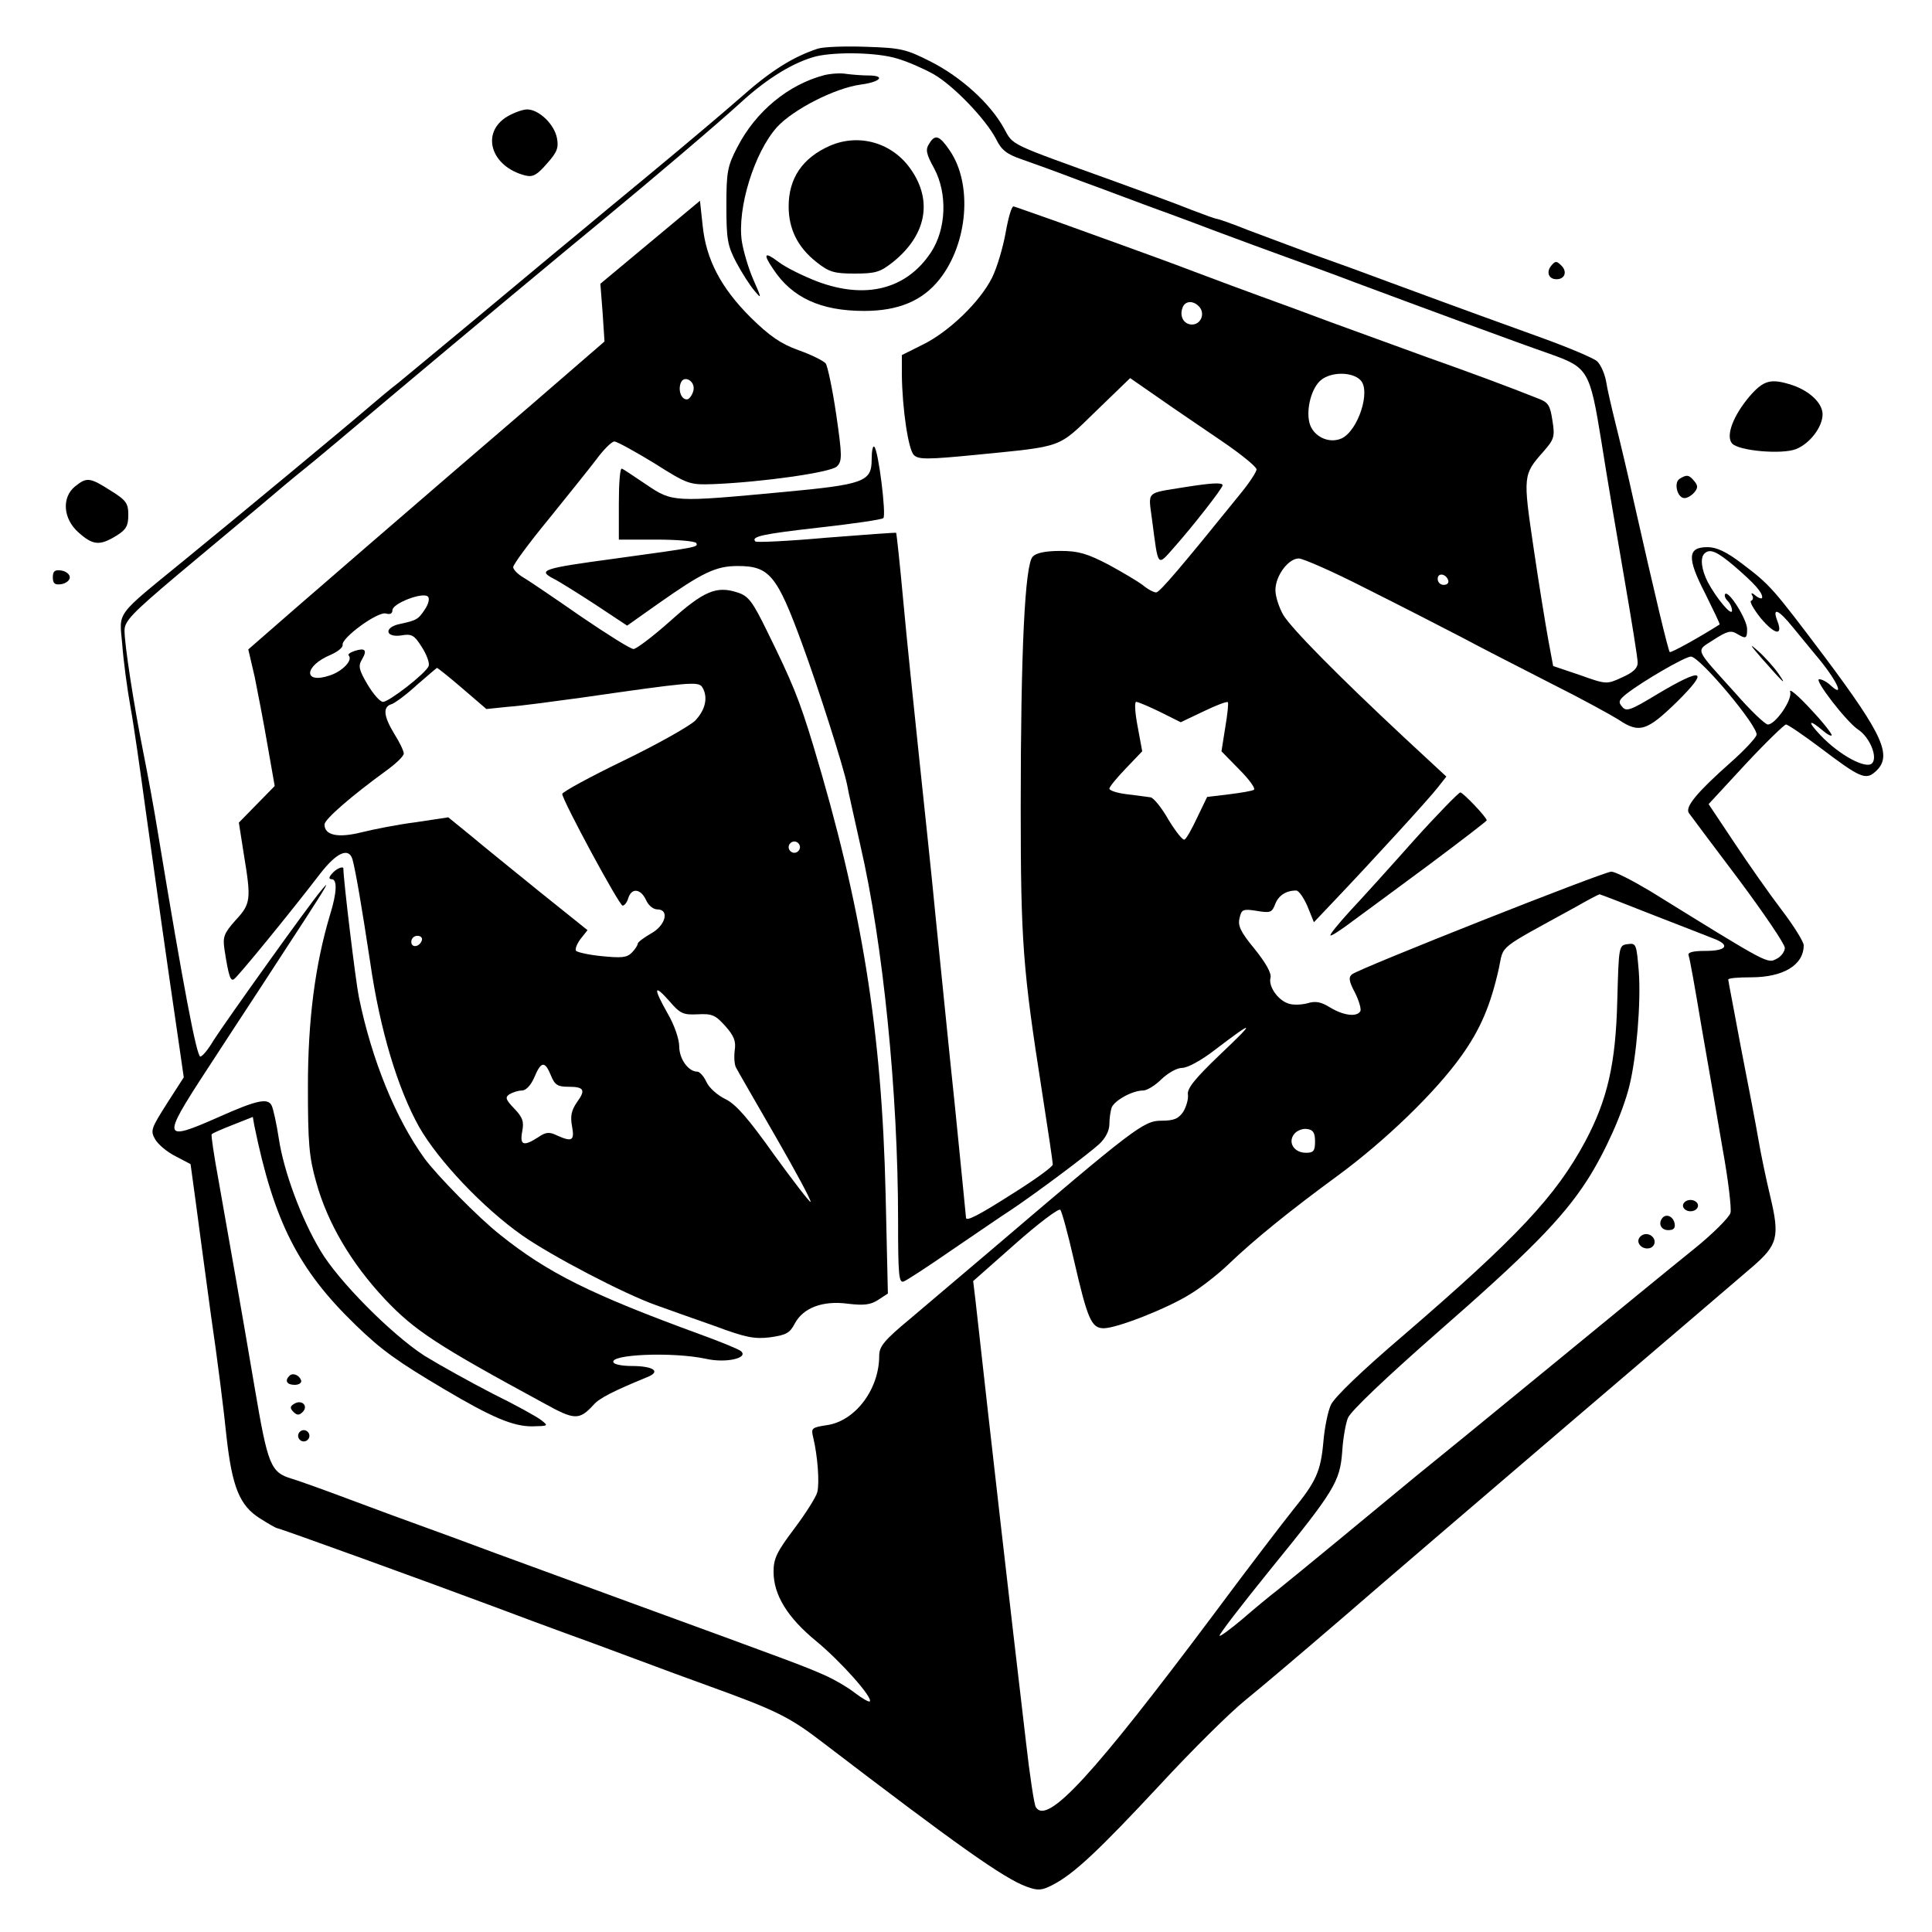
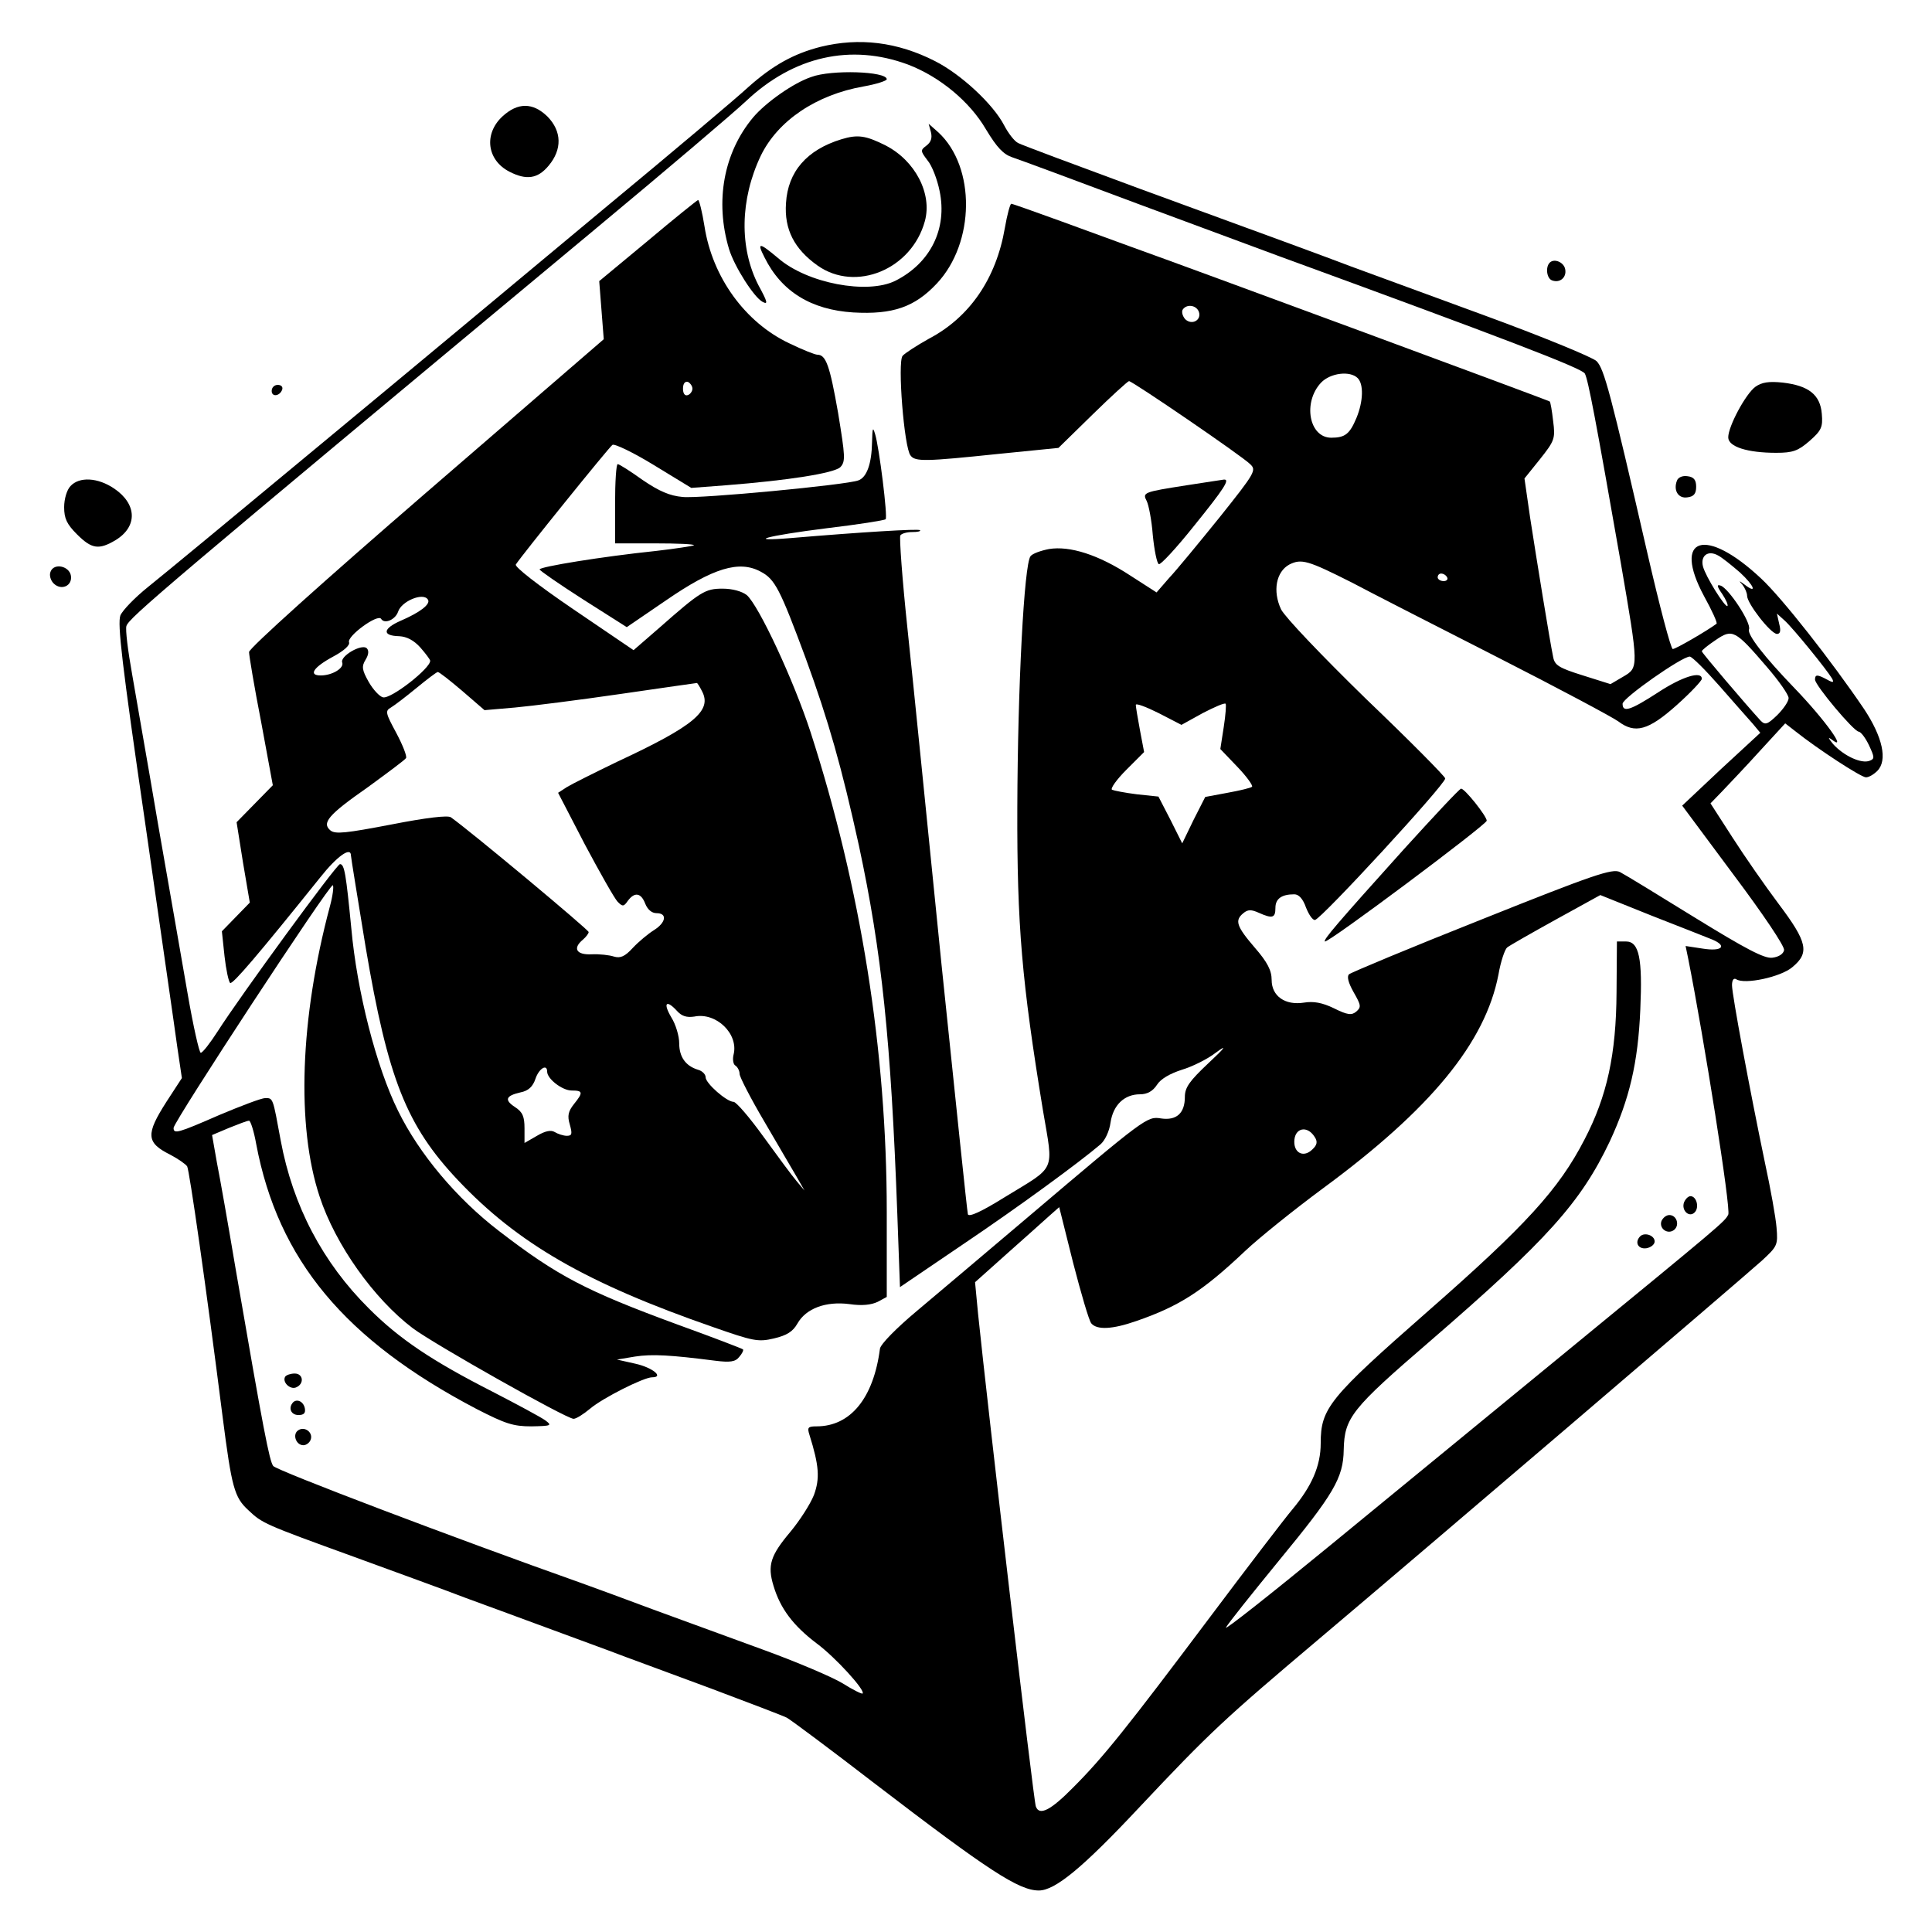
<svg xmlns="http://www.w3.org/2000/svg" version="1.0" width="512pt" height="512pt" viewBox="0 0 512 512" preserveAspectRatio="xMidYMid meet">
  <g transform="translate(0,512) scale(0.1,-0.1)" fill="#000000" stroke="none">
-     <path d="M2167 4991 c-66 -22 -124 -58 -205 -130 -48 -42 -123 -105 -166 -141 -43 -36 -124 -103 -181 -150 -56 -47 -122 -101 -146 -121 -24 -20 -119 -99 -210 -175 -92 -76 -183 -152 -204 -169 -21 -16 -54 -44 -74 -61 -65 -56 -356 -297 -487 -404 -192 -157 -178 -138 -170 -228 3 -42 13 -117 22 -167 9 -49 26 -169 39 -265 23 -166 60 -428 89 -625 l13 -90 -45 -70 c-41 -65 -44 -71 -31 -94 8 -14 32 -34 54 -45 l40 -21 13 -95 c7 -52 25 -189 41 -305 17 -115 35 -259 41 -320 15 -136 35 -185 89 -219 22 -14 43 -26 46 -26 6 0 401 -143 580 -210 61 -23 139 -52 175 -65 36 -13 121 -44 190 -70 69 -26 154 -57 190 -70 188 -68 221 -84 312 -154 352 -269 478 -359 539 -381 30 -11 40 -10 69 5 56 29 121 90 284 265 84 91 186 192 227 225 41 33 155 130 254 215 99 86 371 319 605 519 234 200 451 385 482 412 70 60 75 81 49 190 -11 46 -25 113 -31 149 -6 36 -27 145 -46 242 -18 97 -34 179 -34 182 0 4 27 6 60 6 87 0 140 33 140 85 0 9 -26 51 -58 93 -32 42 -89 123 -126 179 l-68 102 98 106 c54 58 103 105 107 105 5 0 46 -28 90 -61 107 -81 121 -87 147 -64 46 41 22 95 -135 305 -138 183 -143 189 -218 246 -42 32 -68 44 -92 44 -53 0 -55 -28 -6 -123 22 -45 40 -81 38 -82 -50 -32 -129 -76 -132 -73 -4 4 -38 145 -95 398 -15 69 -37 161 -48 205 -11 44 -23 96 -26 116 -4 20 -14 43 -24 52 -9 8 -75 36 -147 62 -124 45 -186 67 -408 149 -53 20 -141 52 -195 71 -53 20 -132 49 -174 65 -42 17 -80 30 -83 30 -4 0 -34 11 -68 24 -34 14 -125 47 -202 75 -288 104 -268 94 -295 142 -36 65 -113 135 -194 176 -65 33 -79 36 -171 39 -55 2 -112 0 -128 -5z m210 -26 c28 -8 71 -27 96 -41 52 -29 139 -119 167 -173 14 -29 29 -40 67 -53 26 -9 98 -35 158 -58 61 -22 139 -52 175 -65 36 -13 115 -42 175 -65 61 -23 146 -54 190 -70 44 -16 130 -47 190 -70 161 -60 429 -159 510 -187 104 -37 108 -43 139 -234 14 -90 42 -254 61 -364 19 -110 35 -209 35 -221 0 -15 -12 -26 -41 -39 -41 -19 -42 -19 -112 6 l-71 24 -13 70 c-7 39 -25 148 -39 244 -28 190 -28 193 26 254 29 33 31 40 24 83 -6 40 -11 48 -38 58 -75 30 -180 69 -296 110 -69 25 -181 66 -250 91 -69 26 -154 57 -190 70 -36 13 -114 42 -175 65 -60 23 -146 54 -190 70 -44 16 -125 45 -180 65 -55 19 -104 37 -109 38 -5 1 -14 -30 -21 -70 -7 -39 -23 -93 -36 -119 -32 -64 -114 -143 -183 -177 l-56 -28 0 -52 c1 -89 17 -199 32 -213 12 -12 36 -12 168 1 230 23 212 16 314 115 l91 88 75 -52 c41 -29 117 -80 168 -115 50 -34 92 -68 92 -75 0 -6 -18 -34 -40 -61 -160 -198 -216 -264 -226 -265 -6 0 -22 8 -35 19 -13 10 -55 35 -92 55 -56 29 -79 36 -127 36 -38 0 -64 -5 -73 -15 -21 -20 -32 -252 -32 -665 0 -357 6 -431 56 -750 16 -102 29 -190 29 -196 0 -6 -47 -40 -106 -77 -91 -58 -124 -75 -124 -64 0 1 -13 133 -29 292 -17 160 -39 385 -51 500 -11 116 -32 311 -45 435 -13 124 -32 306 -41 405 -9 99 -18 181 -19 183 -1 1 -84 -5 -185 -13 -100 -9 -185 -13 -188 -10 -13 13 19 20 170 37 89 10 165 21 169 25 8 9 -13 179 -24 189 -4 4 -7 -11 -7 -34 0 -59 -21 -66 -235 -86 -289 -27 -293 -27 -361 19 -33 22 -62 42 -66 43 -5 2 -8 -39 -8 -92 l0 -96 99 0 c55 0 102 -4 106 -9 6 -11 6 -11 -220 -42 -185 -25 -201 -30 -159 -52 16 -8 67 -40 113 -70 l83 -55 82 58 c118 83 153 100 211 100 84 0 104 -24 171 -207 43 -117 109 -324 119 -373 3 -19 20 -91 35 -160 60 -259 100 -656 100 -994 0 -145 2 -167 15 -162 8 3 65 40 127 83 62 42 133 91 158 107 70 47 202 146 233 174 17 16 27 36 27 53 0 15 3 35 6 44 8 19 55 45 83 45 11 0 33 14 49 30 18 17 41 30 55 30 14 0 51 20 87 48 105 80 109 78 15 -11 -67 -64 -89 -91 -87 -107 2 -12 -4 -32 -12 -46 -13 -19 -25 -24 -59 -24 -46 0 -73 -21 -447 -340 -74 -63 -172 -146 -217 -184 -70 -58 -83 -74 -83 -99 0 -89 -64 -174 -140 -184 -39 -6 -41 -8 -35 -32 12 -50 17 -120 11 -145 -3 -13 -31 -57 -61 -97 -46 -61 -55 -79 -55 -114 0 -62 37 -122 114 -185 63 -52 150 -149 141 -159 -3 -2 -20 8 -40 23 -19 15 -57 37 -83 48 -47 21 -84 35 -517 193 -126 46 -286 105 -355 130 -69 26 -154 57 -190 70 -36 13 -121 44 -190 70 -69 26 -139 51 -156 56 -57 17 -64 35 -99 241 -37 219 -66 380 -96 551 -12 65 -20 119 -18 121 2 3 28 14 56 25 l53 21 4 -23 c52 -254 116 -381 268 -528 69 -67 111 -97 236 -171 125 -74 181 -98 232 -98 43 1 44 1 25 16 -11 9 -69 41 -130 71 -60 31 -141 76 -180 100 -88 57 -229 199 -276 279 -51 85 -97 210 -110 296 -6 40 -15 80 -19 88 -10 21 -39 15 -142 -31 -147 -65 -149 -57 -35 118 46 71 113 173 149 228 36 55 87 134 114 175 61 94 71 112 45 80 -31 -36 -253 -347 -285 -397 -14 -24 -30 -43 -35 -43 -10 0 -45 185 -112 590 -10 63 -28 160 -39 215 -26 130 -50 287 -50 324 0 25 19 45 141 148 78 65 176 147 219 183 42 36 96 81 120 100 24 19 131 109 239 200 175 147 457 382 551 459 132 109 305 256 365 311 70 64 140 106 199 121 54 12 161 10 213 -6z m802 -659 c15 -18 3 -46 -20 -46 -22 0 -34 22 -25 45 7 19 30 19 45 1z m426 -193 c29 -28 -6 -135 -50 -155 -34 -15 -76 6 -85 42 -9 37 6 93 31 113 27 22 82 22 104 0z m992 -494 c52 -45 73 -68 73 -82 0 -5 -8 -3 -17 4 -9 8 -14 9 -10 2 4 -6 3 -13 -2 -15 -6 -1 6 -22 25 -46 38 -45 60 -48 44 -7 -14 37 3 30 41 -17 19 -23 46 -56 60 -73 54 -63 81 -118 41 -82 -10 10 -24 17 -31 17 -15 0 73 -114 104 -134 30 -20 52 -73 36 -89 -16 -16 -87 22 -137 75 -36 38 -31 44 9 10 9 -8 19 -13 21 -11 3 2 -22 34 -55 69 -33 36 -58 57 -55 47 7 -21 -39 -87 -59 -87 -7 0 -46 37 -86 83 -111 123 -106 110 -57 142 34 22 45 25 60 16 25 -15 28 -14 28 12 0 25 -48 102 -58 93 -3 -4 0 -12 6 -18 7 -7 12 -18 12 -26 0 -17 -41 32 -64 75 -17 33 -21 65 -9 76 14 14 33 6 80 -34z m-978 -58 c86 -43 199 -101 251 -128 52 -28 160 -83 240 -124 80 -40 160 -84 179 -96 55 -37 75 -31 155 47 87 86 70 93 -51 21 -71 -43 -83 -48 -94 -34 -11 12 -9 18 11 34 45 35 156 99 171 99 24 0 181 -188 174 -208 -3 -9 -34 -42 -68 -72 -89 -79 -123 -119 -111 -135 5 -7 64 -86 132 -176 67 -90 122 -171 122 -181 0 -9 -9 -22 -20 -28 -27 -14 -16 -20 -336 178 -47 28 -93 52 -104 52 -20 0 -667 -256 -687 -272 -10 -8 -8 -19 8 -49 11 -22 17 -44 14 -49 -10 -16 -45 -11 -80 10 -24 15 -39 18 -61 11 -16 -4 -39 -5 -51 0 -28 10 -52 46 -46 68 3 12 -13 40 -42 76 -38 46 -45 62 -40 82 5 23 9 25 46 19 35 -6 40 -4 48 17 9 24 29 37 56 37 7 0 20 -19 30 -42 l17 -42 56 59 c97 102 250 269 273 299 l22 28 -109 101 c-181 169 -300 290 -323 327 -11 19 -21 49 -21 66 0 38 34 84 62 84 11 0 91 -35 177 -79z m219 21 c2 -7 -3 -12 -12 -12 -9 0 -16 7 -16 16 0 17 22 14 28 -4z m-763 -349 l54 -27 61 29 c33 16 62 27 64 24 2 -2 -1 -32 -7 -67 l-10 -63 47 -48 c27 -27 44 -51 39 -54 -4 -3 -34 -8 -66 -12 l-58 -7 -26 -54 c-14 -30 -29 -57 -34 -59 -4 -3 -23 21 -42 52 -18 32 -40 59 -48 60 -8 1 -35 5 -61 8 -27 3 -48 10 -48 15 0 5 20 29 44 54 l43 45 -12 65 c-7 36 -9 66 -4 66 5 0 33 -12 64 -27z m1309 -539 c78 -30 151 -59 164 -64 37 -16 25 -30 -28 -30 -35 0 -48 -4 -45 -12 3 -7 18 -92 34 -188 17 -96 42 -242 56 -324 15 -82 24 -159 21 -170 -3 -12 -47 -56 -98 -97 -51 -41 -221 -180 -378 -309 -157 -129 -319 -261 -360 -294 -41 -34 -131 -108 -201 -166 -70 -58 -144 -118 -165 -135 -21 -16 -63 -51 -93 -77 -31 -26 -57 -45 -59 -43 -3 2 58 81 134 175 170 209 185 233 191 313 2 34 9 74 15 89 6 17 102 108 233 223 245 214 335 305 401 407 48 75 94 178 112 250 19 77 31 221 25 303 -6 73 -7 76 -29 73 -24 -3 -24 -4 -28 -148 -4 -169 -26 -264 -85 -375 -78 -145 -179 -253 -482 -514 -108 -92 -183 -164 -192 -184 -8 -17 -17 -62 -20 -99 -7 -77 -19 -104 -80 -179 -24 -30 -120 -155 -212 -279 -319 -426 -440 -558 -470 -509 -4 5 -16 83 -26 172 -45 383 -89 767 -134 1172 l-6 50 112 99 c61 54 114 94 119 90 4 -5 20 -63 35 -129 37 -161 47 -185 80 -185 35 0 170 53 230 91 28 17 73 52 100 78 70 67 164 143 291 236 125 92 258 220 327 317 50 70 77 133 99 231 14 65 -8 47 203 163 33 19 62 34 64 34 2 0 67 -25 145 -56z m-899 -599 c0 -25 -4 -30 -24 -30 -32 0 -49 28 -31 50 7 9 23 15 34 13 16 -2 21 -10 21 -33z" />
-     <path d="M2185 4921 c-96 -25 -182 -96 -231 -191 -26 -50 -29 -65 -29 -155 0 -89 3 -106 26 -150 15 -28 36 -61 48 -75 20 -24 20 -22 -3 30 -13 30 -26 75 -30 100 -13 88 33 236 93 303 43 47 154 104 223 113 52 7 66 24 19 24 -16 0 -41 2 -57 4 -16 3 -42 1 -59 -3z" />
-     <path d="M2463 4740 c-11 -16 -9 -27 13 -67 35 -66 32 -160 -9 -222 -65 -98 -173 -125 -301 -77 -39 15 -85 38 -103 52 -37 28 -42 22 -14 -19 50 -76 126 -111 241 -111 91 0 155 27 200 84 75 95 88 252 27 341 -27 40 -39 44 -54 19z" />
-     <path d="M2200 4734 c-73 -32 -110 -86 -110 -161 0 -60 24 -108 73 -147 34 -27 47 -31 102 -31 56 0 68 4 102 31 88 71 105 162 47 245 -49 71 -137 96 -214 63z" />
-     <path d="M1723 4478 l-132 -110 6 -77 5 -76 -193 -167 c-273 -234 -667 -575 -712 -615 l-39 -34 17 -73 c8 -40 24 -122 34 -181 l19 -108 -48 -49 -47 -48 13 -83 c20 -121 19 -132 -22 -176 -31 -35 -34 -44 -29 -78 11 -71 16 -84 25 -78 10 6 149 176 228 279 44 57 76 71 86 39 9 -33 25 -128 47 -273 26 -180 73 -335 130 -437 51 -89 169 -214 273 -287 77 -54 270 -155 355 -185 31 -11 100 -36 155 -55 83 -31 106 -35 147 -30 42 6 52 11 65 36 22 42 74 62 141 53 42 -5 60 -3 80 10 l26 17 -6 262 c-10 435 -63 763 -192 1191 -37 122 -55 166 -122 302 -39 80 -50 94 -79 103 -55 18 -89 4 -178 -76 -46 -41 -90 -74 -97 -74 -8 0 -70 39 -139 86 -69 48 -137 94 -152 103 -16 9 -28 22 -28 28 0 7 42 64 93 126 50 62 108 134 127 159 19 26 41 48 48 48 7 0 54 -26 105 -57 90 -57 94 -58 157 -56 127 5 313 31 328 47 14 14 14 28 -2 138 -10 68 -23 129 -28 135 -6 7 -38 23 -72 35 -47 17 -76 37 -127 87 -79 79 -118 154 -127 244 l-7 65 -132 -110z m115 -391 c-2 -11 -9 -22 -15 -25 -16 -4 -27 22 -19 43 8 22 38 6 34 -18z m-712 -582 c-18 -27 -22 -29 -68 -39 -41 -9 -37 -36 5 -30 28 5 35 1 55 -31 13 -20 21 -43 18 -50 -7 -19 -105 -95 -121 -95 -8 0 -26 21 -41 46 -23 39 -25 49 -15 66 15 25 9 32 -19 23 -12 -4 -19 -9 -16 -12 12 -12 -16 -42 -50 -53 -71 -24 -69 25 3 55 18 8 32 19 31 26 -4 18 94 90 115 83 11 -3 17 0 17 9 0 18 81 49 94 36 5 -5 2 -19 -8 -34z m99 -209 l64 -55 58 6 c32 2 119 14 193 24 286 41 311 44 321 28 16 -26 9 -60 -19 -89 -16 -15 -101 -63 -190 -106 -89 -43 -162 -83 -162 -88 0 -16 151 -296 160 -296 5 0 12 9 15 20 9 28 33 25 47 -5 6 -14 19 -25 30 -25 33 0 22 -43 -17 -64 -19 -11 -35 -23 -35 -27 0 -4 -7 -15 -16 -24 -13 -13 -28 -14 -78 -9 -33 3 -65 10 -69 14 -4 3 1 17 11 31 l19 24 -126 101 c-69 56 -152 123 -184 150 l-59 48 -86 -13 c-48 -6 -113 -19 -145 -27 -61 -15 -97 -8 -97 21 0 14 72 76 164 143 25 18 46 38 46 45 0 7 -11 30 -25 52 -29 48 -31 72 -7 79 9 3 40 26 67 51 28 24 51 44 53 45 2 0 32 -24 67 -54z m895 -421 c0 -8 -7 -15 -15 -15 -8 0 -15 7 -15 15 0 8 7 15 15 15 8 0 15 -7 15 -15z m-1002 -247 c-6 -18 -28 -21 -28 -4 0 9 7 16 16 16 9 0 14 -5 12 -12z m731 -196 c38 2 47 -2 73 -31 23 -26 29 -40 25 -65 -2 -17 -1 -38 4 -46 4 -8 52 -91 105 -183 53 -92 95 -170 92 -172 -2 -2 -45 54 -96 124 -69 97 -101 134 -129 148 -21 10 -44 30 -51 46 -7 15 -18 27 -24 27 -24 0 -48 34 -48 67 0 19 -13 57 -30 86 -39 69 -38 81 3 35 29 -34 37 -38 76 -36z m-389 -162 c10 -25 18 -30 45 -30 43 0 48 -8 24 -41 -15 -22 -18 -37 -13 -64 7 -38 0 -42 -40 -24 -20 10 -30 9 -50 -5 -39 -25 -49 -21 -42 16 5 26 1 37 -21 60 -23 24 -25 30 -13 38 8 5 23 10 33 10 11 0 24 14 33 35 18 43 28 44 44 5z" />
-     <path d="M3140 3829 c-105 -17 -97 -9 -87 -86 17 -129 13 -125 59 -73 48 54 128 156 128 164 0 8 -31 6 -100 -5z" />
-     <path d="M880 2805 c-9 -10 -9 -15 -1 -15 15 0 14 -35 -4 -93 -40 -133 -59 -280 -59 -457 0 -149 3 -186 22 -253 30 -108 92 -214 183 -311 78 -82 135 -120 421 -275 81 -45 93 -45 131 -4 15 18 56 38 141 73 39 15 19 30 -41 30 -23 0 -44 4 -47 9 -14 22 157 29 245 10 53 -12 113 2 93 20 -5 5 -54 25 -109 45 -290 106 -404 163 -530 264 -56 44 -167 157 -200 202 -76 105 -140 261 -174 428 -8 38 -41 310 -41 340 0 8 -19 0 -30 -13z" />
-     <path d="M767 1474 c-13 -13 -7 -24 14 -24 11 0 19 5 17 12 -5 14 -22 21 -31 12z" />
-     <path d="M780 1400 c-12 -7 -12 -12 -2 -22 9 -9 15 -9 24 0 16 16 -2 34 -22 22z" />
-     <path d="M790 1315 c0 -8 7 -15 15 -15 8 0 15 7 15 15 0 8 -7 15 -15 15 -8 0 -15 -7 -15 -15z" />
-     <path d="M4669 3375 c59 -67 68 -75 44 -40 -12 17 -36 44 -54 60 -25 22 -22 17 10 -20z" />
-     <path d="M3747 2893 c-63 -71 -139 -155 -170 -188 -30 -33 -54 -62 -51 -64 2 -2 27 14 56 36 29 21 122 90 206 152 83 62 152 115 152 117 0 8 -63 74 -70 74 -4 0 -60 -57 -123 -127z" />
-     <path d="M4460 1925 c0 -8 9 -15 20 -15 11 0 20 7 20 15 0 8 -9 15 -20 15 -11 0 -20 -7 -20 -15z" />
-     <path d="M4407 1894 c-14 -15 -6 -34 14 -34 14 0 19 5 17 17 -3 18 -20 27 -31 17z" />
-     <path d="M4344 1839 c-9 -15 11 -33 30 -26 9 4 13 13 10 22 -7 17 -30 20 -40 4z" />
-     <path d="M1344 4811 c-71 -43 -43 -133 48 -156 20 -5 31 1 57 31 27 30 32 42 27 68 -7 37 -48 76 -79 76 -12 0 -36 -9 -53 -19z" />
-     <path d="M4111 4416 c-14 -17 -7 -36 14 -36 22 0 29 20 13 36 -13 13 -16 13 -27 0z" />
-     <path d="M4636 4069 c-43 -51 -63 -104 -46 -124 17 -20 133 -30 170 -15 37 15 70 59 70 92 0 29 -33 61 -79 77 -58 19 -77 14 -115 -30z" />
-     <path d="M4451 3851 c-16 -10 -6 -51 13 -51 8 0 19 7 26 15 10 12 10 18 0 30 -14 17 -20 18 -39 6z" />
-     <path d="M199 3831 c-36 -29 -32 -86 9 -122 38 -34 56 -36 100 -9 26 16 32 26 32 55 0 31 -5 39 -47 65 -55 35 -63 36 -94 11z" />
-     <path d="M140 3590 c0 -16 5 -21 23 -18 12 2 22 10 22 18 0 8 -10 16 -22 18 -18 3 -23 -2 -23 -18z" />
+     <path d="M2175 4996 c-71 -18 -127 -49 -191 -106 -30 -28 -202 -173 -382 -322 -180 -150 -511 -426 -737 -613 -225 -187 -438 -363 -472 -390 -35 -28 -68 -62 -74 -76 -8 -22 4 -128 65 -545 41 -286 80 -555 86 -600 l12 -81 -41 -63 c-55 -86 -54 -108 10 -140 21 -11 41 -25 45 -31 6 -11 50 -317 94 -664 24 -187 31 -213 68 -247 37 -35 41 -37 278 -123 115 -42 250 -91 299 -110 50 -18 133 -49 185 -68 52 -19 138 -51 190 -70 52 -20 176 -65 275 -102 98 -37 188 -71 200 -77 11 -6 117 -85 235 -176 299 -229 380 -282 433 -282 43 0 116 60 265 219 190 202 226 235 478 448 262 221 1114 949 1173 1002 41 38 43 41 39 88 -2 26 -16 104 -31 173 -40 192 -87 444 -87 469 0 13 4 20 11 16 22 -15 119 6 149 32 46 38 40 66 -36 167 -36 48 -91 127 -123 177 l-58 90 31 32 c17 18 62 65 99 106 l68 74 27 -21 c59 -47 174 -122 187 -122 8 0 21 8 30 17 28 28 14 90 -35 164 -86 127 -218 295 -273 346 -147 138 -236 111 -151 -47 21 -38 36 -71 33 -73 -24 -18 -108 -67 -116 -67 -5 0 -35 114 -67 253 -98 427 -115 490 -135 510 -10 10 -146 66 -302 123 -156 57 -313 115 -349 128 -79 30 -166 62 -560 206 -168 62 -313 116 -322 121 -10 5 -26 26 -37 47 -29 56 -114 135 -183 170 -100 51 -201 63 -303 38z m231 -47 c84 -32 164 -98 207 -172 29 -48 46 -66 70 -74 18 -6 167 -61 332 -123 165 -61 334 -124 375 -139 591 -216 803 -297 810 -311 9 -17 29 -123 95 -500 48 -279 48 -279 7 -303 l-34 -20 -73 23 c-64 20 -75 27 -79 49 -9 43 -44 259 -61 369 l-15 104 41 51 c39 49 41 55 35 101 -3 27 -7 50 -9 52 -3 3 -972 361 -1107 409 -36 13 -121 44 -189 69 -69 25 -128 46 -131 46 -3 0 -11 -29 -17 -64 -23 -134 -93 -237 -202 -294 -32 -18 -63 -38 -69 -45 -14 -16 4 -244 21 -264 12 -17 40 -16 232 4 l160 16 91 89 c49 48 93 88 96 88 9 0 299 -198 321 -220 17 -16 14 -22 -81 -141 -55 -68 -115 -141 -134 -161 l-33 -38 -70 45 c-84 55 -160 79 -215 70 -21 -4 -44 -12 -49 -19 -17 -21 -34 -346 -35 -666 -1 -314 12 -461 68 -803 28 -166 37 -145 -102 -230 -61 -38 -94 -53 -97 -45 -2 7 -33 306 -70 663 -36 358 -76 757 -90 888 -14 132 -22 243 -19 248 3 5 17 9 31 9 15 0 24 2 21 5 -4 4 -154 -5 -343 -21 -122 -10 -64 6 95 26 84 10 154 21 157 24 6 5 -17 191 -28 226 -6 20 -7 16 -8 -22 -1 -57 -14 -93 -36 -101 -30 -12 -420 -49 -466 -44 -34 3 -62 15 -106 45 -32 23 -62 42 -66 42 -4 0 -7 -47 -7 -105 l0 -105 107 0 c58 0 104 -2 102 -5 -3 -2 -48 -9 -100 -15 -144 -15 -309 -42 -309 -49 0 -3 52 -39 116 -80 l115 -73 104 71 c125 86 194 107 251 76 38 -20 51 -46 119 -229 61 -167 96 -291 141 -496 61 -284 85 -516 102 -978 l7 -193 165 112 c150 101 311 219 366 266 12 10 24 35 27 58 7 47 37 75 78 75 19 0 34 8 45 25 10 16 35 30 66 40 27 8 68 28 91 46 30 22 24 13 -20 -28 -51 -48 -63 -65 -63 -90 0 -43 -22 -63 -63 -57 -37 6 -40 4 -357 -265 -107 -91 -238 -201 -290 -245 -55 -46 -96 -88 -98 -100 -17 -131 -78 -206 -168 -206 -23 0 -25 -3 -19 -22 26 -83 28 -116 12 -160 -10 -25 -38 -68 -62 -97 -53 -63 -62 -89 -45 -144 18 -60 52 -105 114 -152 50 -37 130 -125 122 -133 -2 -2 -26 10 -53 27 -26 16 -122 57 -213 90 -91 33 -221 81 -290 106 -69 26 -154 57 -190 70 -336 119 -807 298 -816 310 -10 14 -25 89 -100 525 -19 113 -41 238 -49 278 l-13 74 45 19 c25 10 48 19 53 19 4 0 13 -28 19 -62 58 -307 235 -519 584 -702 76 -39 97 -46 145 -46 53 1 56 2 37 16 -11 8 -74 42 -140 76 -161 82 -247 140 -327 220 -123 122 -202 273 -234 445 -21 114 -20 113 -41 113 -10 0 -65 -21 -122 -45 -110 -48 -121 -51 -121 -34 0 16 414 648 422 643 3 -2 0 -28 -8 -57 -79 -296 -89 -581 -27 -768 42 -128 144 -271 247 -349 56 -42 407 -240 426 -240 7 0 26 12 44 27 33 28 142 83 164 83 33 0 1 26 -44 36 l-49 11 48 8 c45 7 95 4 212 -11 40 -5 54 -3 64 10 8 9 12 18 10 20 -2 2 -80 32 -174 66 -242 89 -317 128 -473 248 -112 86 -211 204 -267 318 -58 117 -109 317 -124 484 -14 143 -18 170 -30 170 -9 0 -264 -349 -324 -443 -20 -31 -40 -57 -45 -57 -4 0 -20 71 -35 158 -15 86 -50 288 -78 447 -27 160 -59 339 -69 399 -11 61 -18 118 -15 127 7 22 95 97 1245 1054 184 153 363 305 397 337 126 119 278 153 429 97z m771 -655 c8 -22 -18 -37 -36 -20 -7 8 -10 19 -7 25 10 16 36 13 43 -5z m421 -176 c16 -16 15 -61 -3 -105 -18 -43 -30 -53 -67 -53 -59 0 -76 94 -27 146 25 26 77 32 97 12z m1013 -515 c38 -35 47 -59 12 -32 -15 11 -16 11 -5 -1 6 -8 12 -21 12 -29 0 -20 62 -100 79 -101 9 0 11 8 6 27 l-6 27 21 -19 c22 -20 110 -128 125 -153 6 -11 3 -12 -13 -3 -26 14 -32 14 -32 0 0 -15 103 -138 116 -138 6 -1 18 -17 27 -36 15 -32 15 -36 2 -41 -22 -9 -69 13 -97 44 -12 15 -15 20 -5 13 46 -36 -16 51 -98 136 -79 82 -125 141 -120 155 7 17 -54 109 -75 116 -11 4 -10 -2 4 -22 10 -15 16 -29 14 -32 -6 -5 -58 78 -65 105 -7 28 13 44 40 29 10 -5 36 -26 58 -45z m-1028 -27 c45 -24 217 -112 382 -196 165 -84 311 -162 324 -172 44 -33 79 -24 154 43 37 33 67 65 67 70 0 22 -52 6 -116 -36 -74 -48 -94 -54 -94 -30 0 15 157 125 178 125 6 0 41 -35 78 -77 38 -43 77 -88 89 -101 l20 -24 -104 -96 -103 -97 136 -183 c78 -104 136 -190 134 -200 -2 -10 -14 -18 -31 -20 -21 -3 -70 23 -205 106 -97 60 -187 115 -199 121 -20 10 -70 -7 -365 -125 -189 -75 -347 -141 -353 -146 -6 -6 -2 -22 12 -47 20 -35 21 -40 7 -52 -12 -10 -23 -9 -59 9 -31 15 -54 19 -79 15 -50 -8 -86 17 -86 60 0 25 -11 47 -45 86 -49 57 -53 72 -30 91 12 10 21 10 41 1 36 -16 44 -14 44 13 0 24 16 36 50 36 12 0 23 -12 31 -35 8 -20 18 -34 24 -33 19 5 345 359 345 375 0 5 -94 100 -209 210 -121 118 -215 217 -226 238 -23 49 -13 100 22 119 32 16 49 11 166 -48z m252 14 c3 -5 -1 -10 -9 -10 -9 0 -16 5 -16 10 0 6 4 10 9 10 6 0 13 -4 16 -10z m847 -237 c32 -37 58 -74 58 -83 0 -9 -14 -29 -30 -45 -26 -25 -32 -27 -44 -15 -42 46 -156 180 -156 184 0 3 16 16 37 30 44 30 51 27 135 -71z m-1495 -123 c31 16 58 28 61 25 2 -2 0 -30 -5 -62 l-9 -58 45 -47 c25 -26 42 -50 39 -53 -3 -3 -32 -10 -65 -16 l-59 -11 -31 -61 -30 -62 -31 62 -32 62 -57 6 c-32 4 -62 10 -66 12 -5 3 12 27 38 53 l47 47 -11 58 c-6 32 -11 62 -11 67 0 5 27 -5 61 -22 l60 -31 56 31z m1351 -600 c40 -17 26 -32 -25 -24 l-46 7 7 -34 c41 -206 114 -665 106 -678 -10 -19 -12 -21 -440 -372 -184 -151 -462 -379 -618 -507 -156 -128 -279 -225 -273 -215 5 10 69 90 141 178 144 175 170 218 171 293 2 85 20 108 229 288 310 268 399 367 476 529 52 112 75 208 81 350 6 135 -3 180 -38 180 l-24 0 -1 -135 c-1 -164 -25 -275 -85 -390 -68 -132 -156 -228 -415 -455 -262 -230 -284 -257 -284 -350 0 -60 -24 -114 -75 -175 -21 -25 -119 -153 -218 -285 -220 -293 -283 -372 -363 -452 -60 -61 -90 -76 -99 -50 -6 15 -128 1062 -153 1305 l-8 84 85 76 c47 42 98 87 112 100 l26 23 37 -148 c21 -81 42 -153 48 -160 15 -18 56 -16 119 6 113 39 175 78 289 186 36 34 128 108 205 165 287 211 431 387 466 567 6 35 17 67 23 72 6 5 64 38 129 74 l118 65 137 -55 c75 -29 147 -58 160 -63z m-1054 -523 c8 -12 7 -21 -6 -33 -22 -22 -48 -11 -48 20 0 37 34 45 54 13z" />
+     <path d="M2150 4916 c-48 -16 -121 -68 -154 -107 -78 -93 -102 -222 -64 -349 14 -46 66 -128 89 -140 15 -8 13 0 -11 44 -51 99 -49 227 6 343 45 93 147 162 273 184 34 6 61 15 61 19 0 21 -147 26 -200 6z" />
+     <path d="M2467 4770 c4 -16 0 -27 -12 -36 -16 -12 -16 -14 3 -39 12 -14 26 -51 32 -81 21 -100 -24 -191 -117 -238 -74 -37 -234 -7 -311 60 -50 42 -57 43 -36 2 45 -91 124 -139 235 -146 105 -6 163 14 222 77 101 108 103 308 4 400 l-26 23 6 -22z" />
+     <path d="M2230 4751 c-92 -28 -142 -86 -147 -169 -5 -70 22 -122 84 -166 101 -71 249 -10 284 118 20 73 -26 161 -105 201 -52 26 -73 29 -116 16z" />
+     <path d="M1717 4482 l-129 -107 6 -77 6 -77 -470 -406 c-272 -235 -470 -413 -470 -423 0 -9 14 -93 32 -185 l31 -168 -48 -49 -48 -49 17 -107 18 -106 -37 -38 -37 -38 7 -66 c4 -36 11 -68 15 -71 7 -4 75 76 238 279 45 57 82 83 82 59 0 -5 18 -114 39 -243 59 -349 108 -473 245 -618 158 -167 339 -272 676 -389 106 -37 119 -40 161 -30 34 8 50 18 62 39 23 41 76 60 138 52 34 -5 58 -2 75 6 l24 13 0 226 c0 427 -69 859 -202 1271 -45 138 -137 335 -169 363 -13 10 -38 17 -64 17 -46 0 -58 -7 -168 -104 l-68 -59 -159 108 c-94 64 -157 113 -153 119 13 21 247 311 256 317 5 4 55 -20 109 -53 l100 -61 92 7 c166 13 286 32 303 48 14 15 13 28 -6 144 -22 125 -32 154 -55 154 -6 0 -39 13 -74 30 -117 55 -204 175 -225 310 -6 38 -14 70 -17 70 -3 -1 -63 -49 -133 -108z m118 -392 c0 -7 -6 -15 -12 -17 -8 -3 -13 4 -13 17 0 13 5 20 13 18 6 -3 12 -11 12 -18z m-701 -559 c8 -12 -21 -34 -72 -56 -48 -21 -50 -40 -4 -41 20 -1 39 -11 56 -30 14 -16 26 -32 26 -35 1 -20 -104 -102 -125 -97 -9 2 -26 20 -38 41 -18 32 -19 41 -8 59 8 13 9 24 3 30 -13 13 -72 -21 -65 -38 5 -15 -27 -34 -57 -34 -34 0 -19 22 33 50 28 15 45 30 42 38 -6 16 76 76 85 62 9 -15 38 -2 45 19 9 28 67 52 79 32z m91 -242 l59 -51 81 7 c44 4 170 20 280 36 110 16 201 29 202 29 1 0 7 -9 13 -21 28 -52 -19 -92 -225 -188 -60 -29 -120 -59 -133 -67 l-23 -15 71 -137 c40 -75 79 -144 87 -152 13 -13 16 -13 27 3 18 24 35 21 46 -8 6 -15 17 -25 30 -25 29 0 25 -25 -7 -45 -16 -10 -41 -31 -56 -47 -21 -23 -33 -28 -50 -23 -12 4 -39 7 -59 6 -41 -2 -51 16 -23 39 8 7 15 16 15 20 0 6 -309 264 -365 304 -8 6 -66 -1 -158 -19 -120 -23 -148 -26 -161 -16 -24 20 -7 41 99 115 52 38 98 72 101 77 3 5 -9 35 -26 67 -28 52 -30 58 -14 67 10 6 40 29 68 52 28 23 53 42 56 42 3 1 32 -22 65 -50z m570 -849 c12 -13 25 -17 45 -14 58 12 118 -46 104 -101 -3 -12 -1 -26 5 -29 6 -4 11 -14 11 -22 0 -8 30 -66 66 -127 36 -62 75 -128 86 -147 l20 -35 -21 25 c-12 14 -51 67 -88 118 -36 50 -72 92 -79 92 -18 0 -74 49 -74 65 0 8 -9 17 -20 20 -33 10 -50 34 -50 70 0 19 -9 50 -21 69 -23 39 -13 48 16 16z m-345 -160 c0 -19 40 -50 65 -50 30 0 31 -5 6 -36 -15 -19 -18 -31 -11 -54 7 -25 6 -30 -8 -30 -9 0 -24 5 -32 10 -10 6 -25 3 -47 -10 l-33 -19 0 39 c0 31 -5 43 -25 56 -29 19 -25 30 14 39 21 4 33 15 40 36 9 27 31 41 31 19z" />
+     <path d="M3145 3834 c-115 -18 -118 -19 -106 -42 5 -10 13 -50 16 -90 4 -40 11 -75 16 -77 4 -3 46 42 93 101 80 99 97 125 79 123 -5 -1 -48 -7 -98 -15z" />
+     <path d="M756 1472 c-9 -14 12 -35 28 -29 23 9 20 37 -3 37 -11 0 -22 -4 -25 -8z" />
+     <path d="M777 1404 c-14 -15 -6 -34 14 -34 14 0 19 5 17 17 -3 18 -20 27 -31 17z" />
+     <path d="M791 1330 c-17 -10 -7 -40 13 -40 7 0 16 6 19 14 8 19 -15 37 -32 26z" />
+     <path d="M3720 2869 c-179 -199 -213 -239 -209 -244 7 -6 428 309 429 320 0 12 -58 85 -68 85 -4 0 -72 -73 -152 -161z" />
+     <path d="M4463 1934 c-8 -21 13 -42 28 -27 13 13 5 43 -11 43 -6 0 -13 -7 -17 -16z" />
+     <path d="M4403 1884 c-7 -20 17 -37 34 -23 15 13 6 39 -13 39 -8 0 -17 -7 -21 -16z" />
+     <path d="M4347 1844 c-16 -16 -6 -35 16 -32 12 2 22 10 22 18 0 16 -26 25 -38 14z" />
+     <path d="M1331 4811 c-49 -46 -41 -115 19 -146 45 -23 75 -19 104 16 36 43 35 91 -3 130 -39 38 -79 38 -120 0z" />
+     <path d="M4107 4424 c-12 -12 -8 -42 6 -47 21 -8 39 8 35 29 -3 19 -29 30 -41 18z" />
+     <path d="M4652 4095 c-26 -19 -72 -105 -72 -134 0 -25 51 -41 127 -41 44 0 58 5 88 31 32 28 36 37 33 72 -4 51 -35 75 -103 83 -37 4 -56 1 -73 -11z" />
+     <path d="M720 4084 c0 -17 22 -14 28 4 2 7 -3 12 -12 12 -9 0 -16 -7 -16 -16z" />
+     <path d="M4444 3846 c-10 -26 4 -48 28 -44 17 2 23 10 23 28 0 18 -6 26 -23 28 -13 2 -25 -3 -28 -12z" />
+     <path d="M187 3832 c-10 -10 -17 -35 -17 -56 0 -30 7 -45 34 -72 39 -39 58 -42 103 -15 58 36 56 95 -4 136 -44 30 -93 32 -116 7z" />
+     <path d="M134 3605 c-4 -9 0 -23 8 -31 20 -20 50 -7 46 20 -4 26 -45 35 -54 11z" />
  </g>
</svg>
